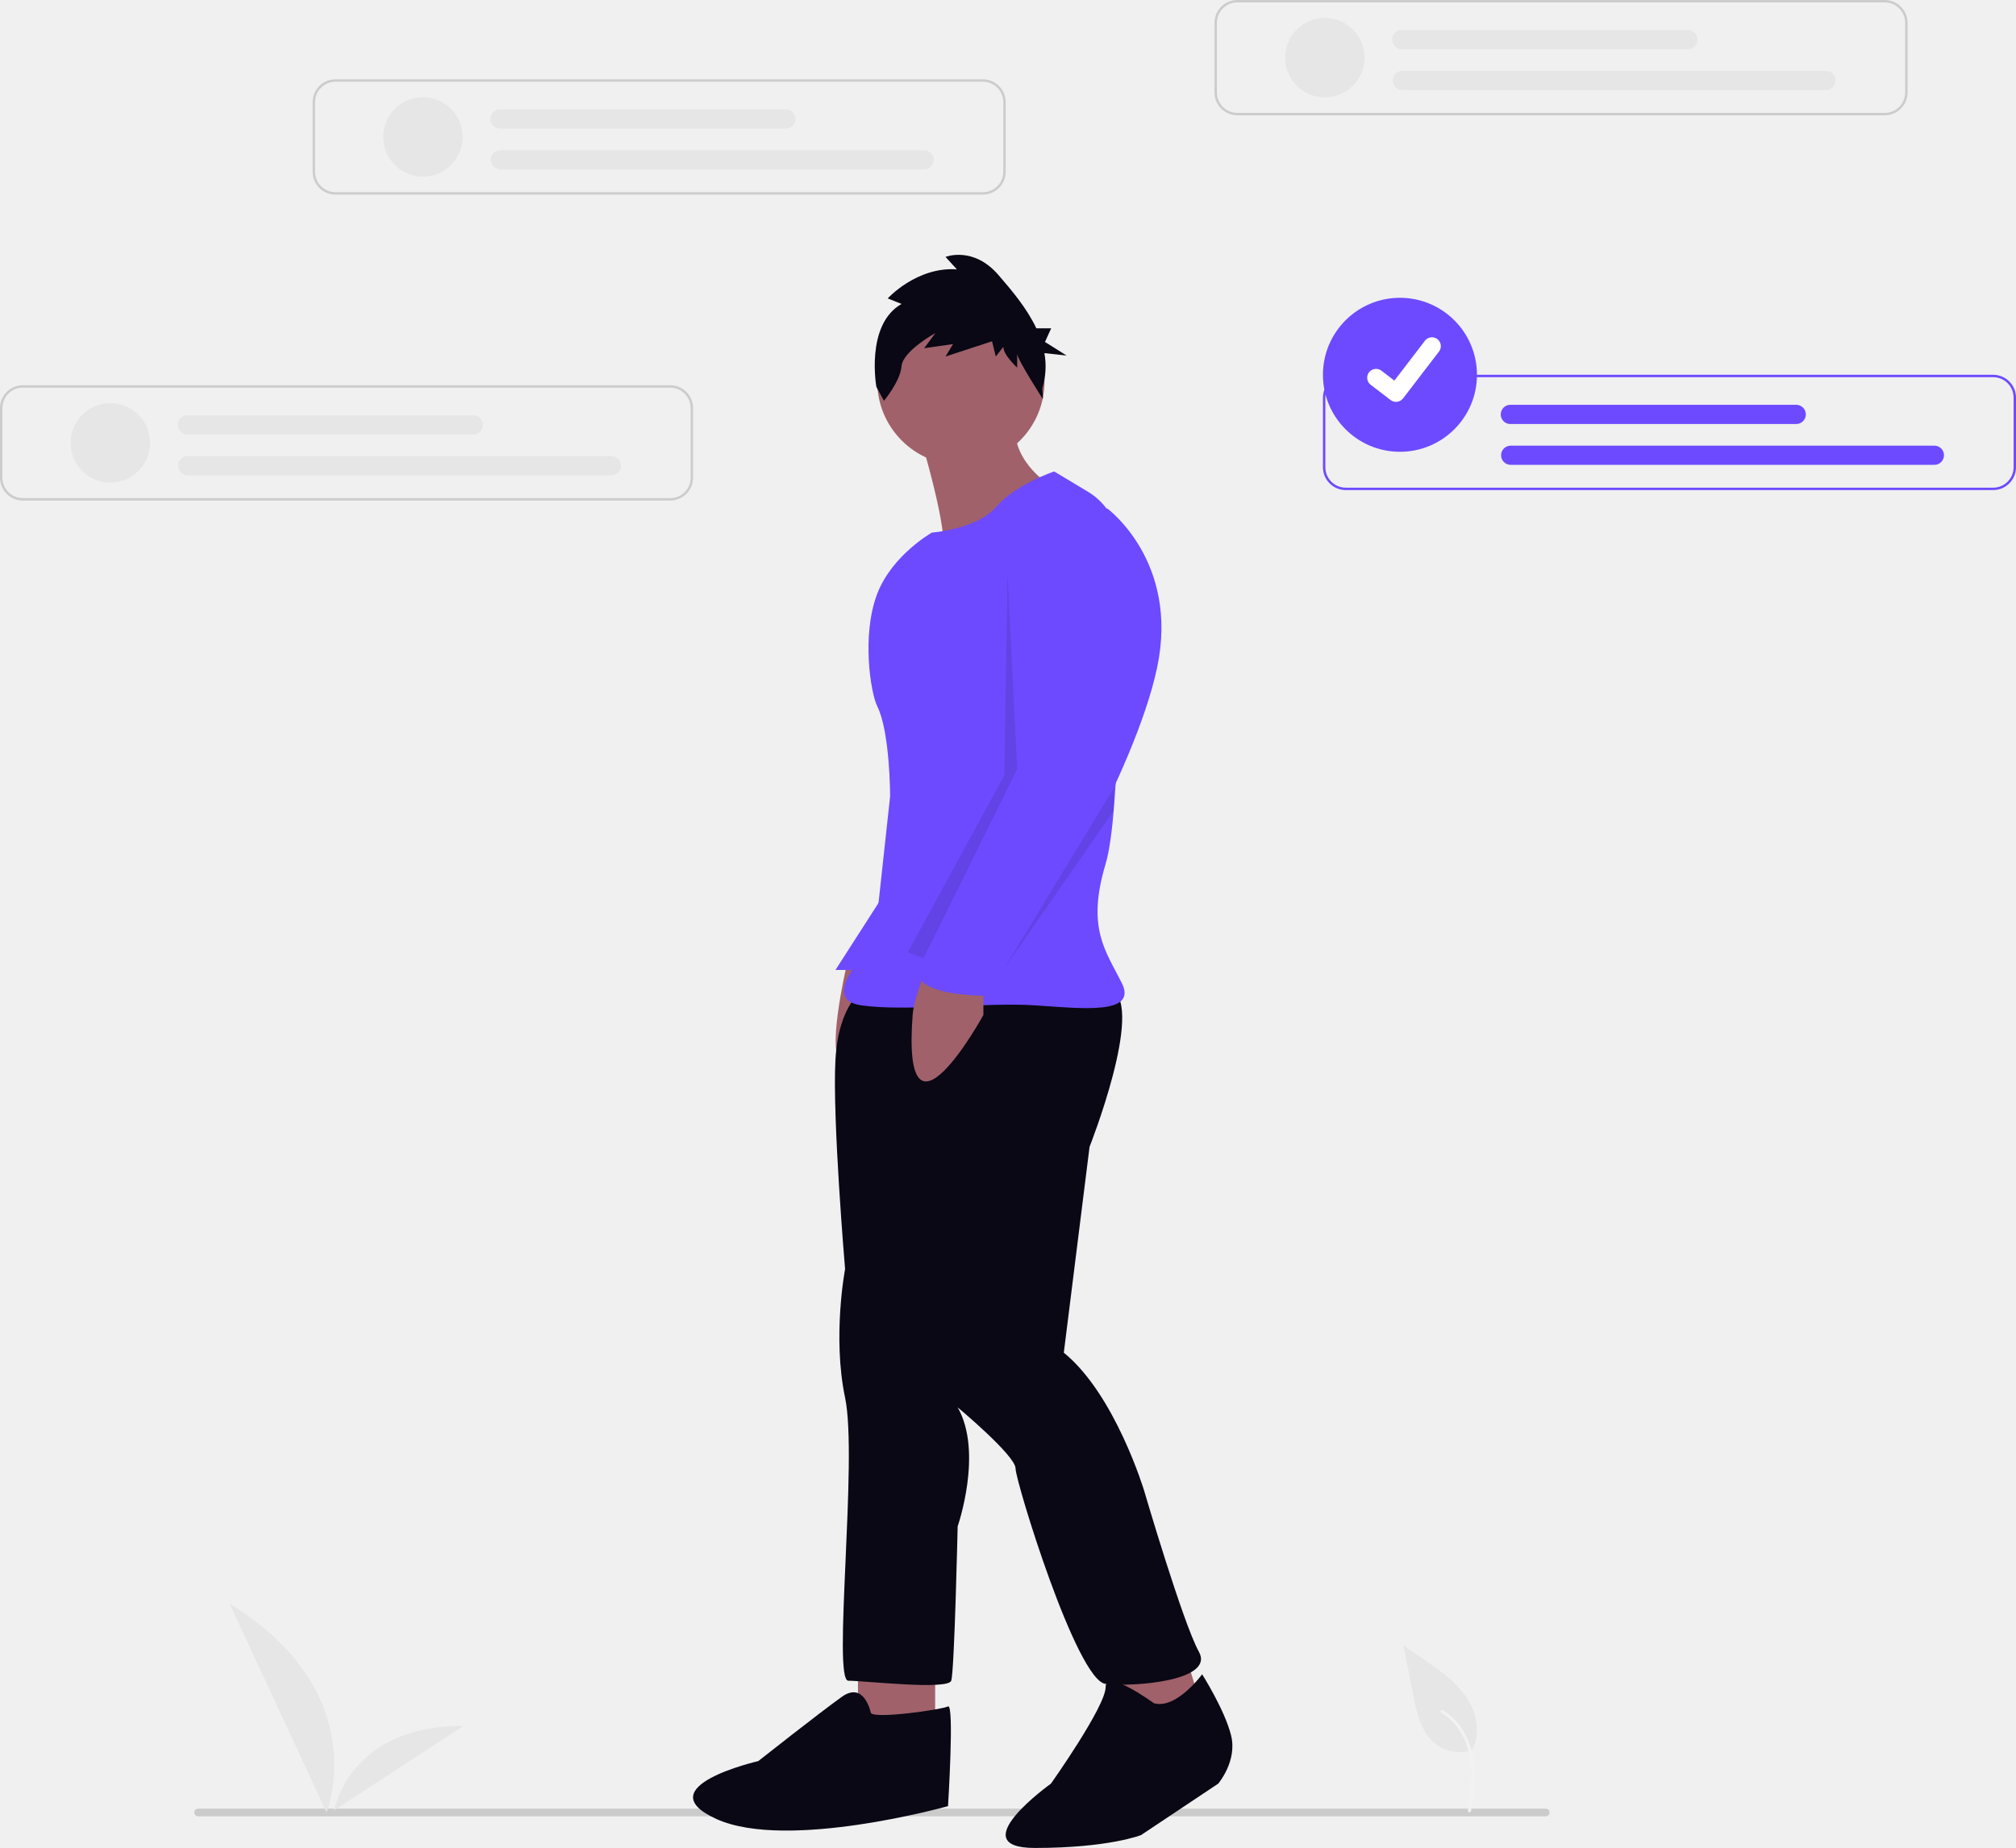
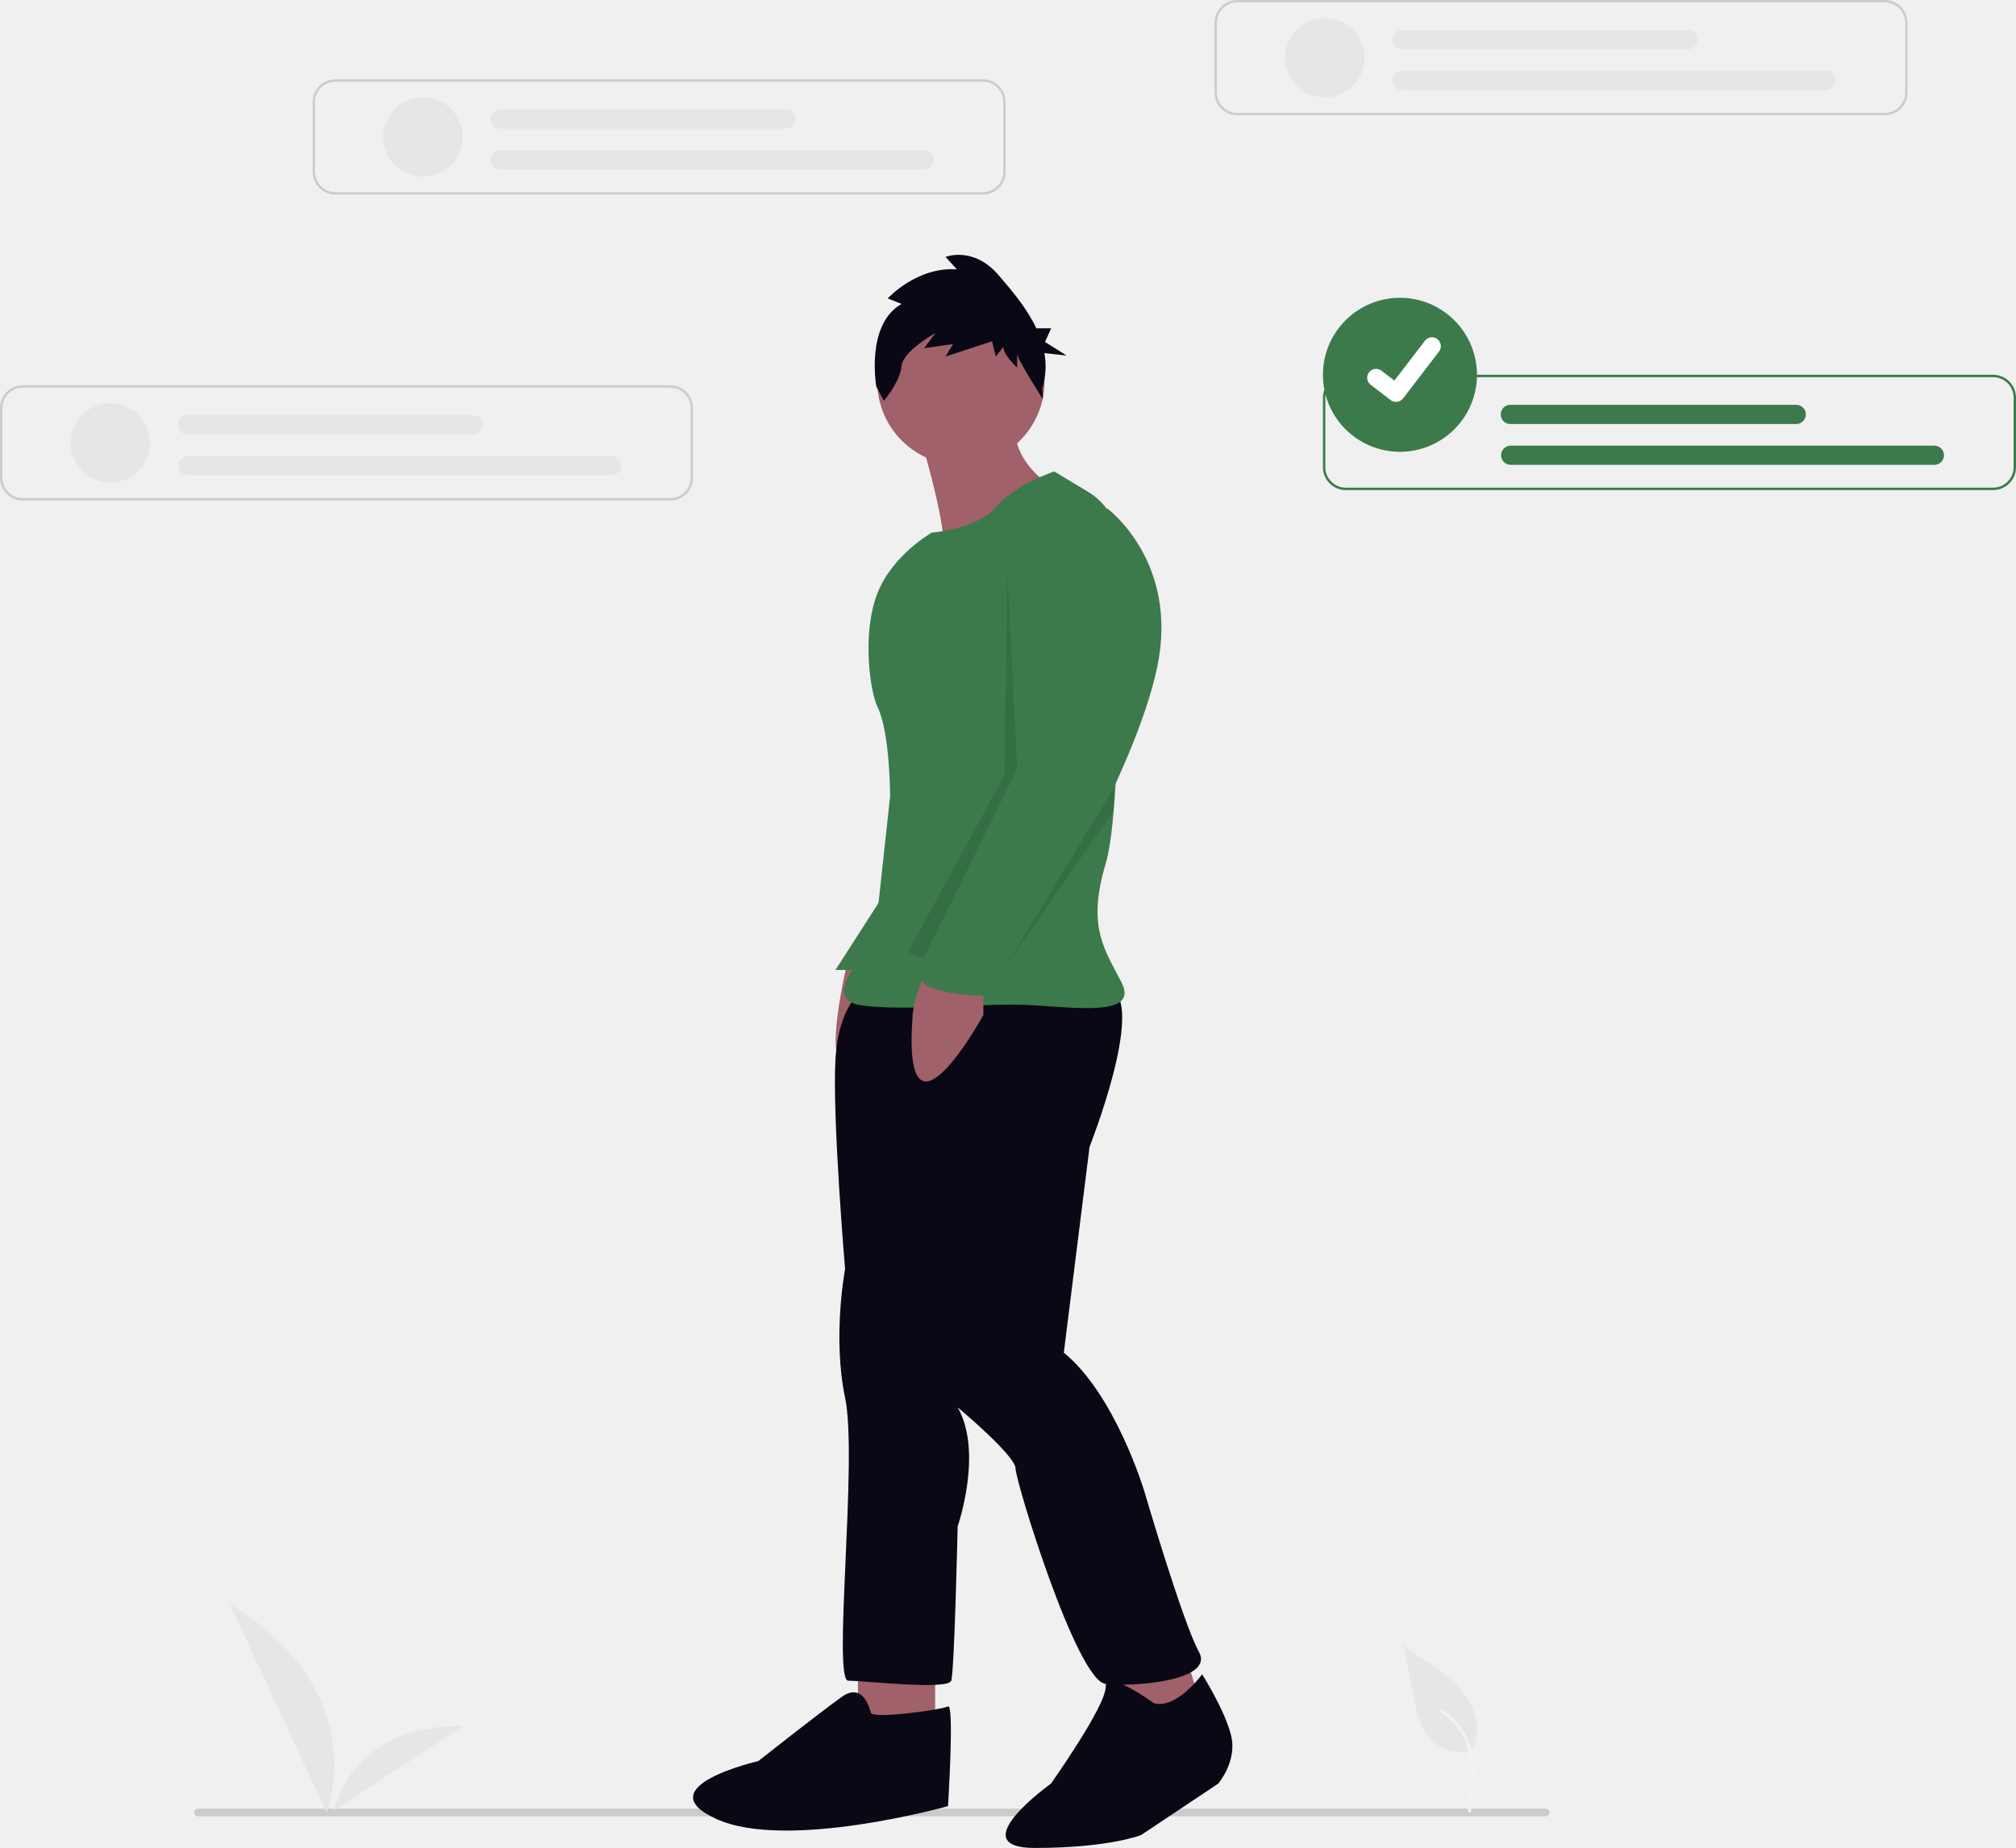
<svg xmlns="http://www.w3.org/2000/svg" width="728.338" height="667.723" viewBox="0 0 728.338 667.723">
  <g id="Group_272" data-name="Group 272" transform="translate(-527.8 -143.921)">
    <g id="Group_271" data-name="Group 271">
      <path id="Path_1438" data-name="Path 1438" d="M1096.875,709.414H609.762a1.376,1.376,0,0,1,0-2.745h487.112a1.376,1.376,0,0,1,0,2.745Z" transform="translate(-10.516 90.783)" fill="#cbcbcb" />
      <path id="Path_4783" data-name="Path 4783" d="M430.423,494.719s-8.135,34.862-1.162,34.862,20.918-16.269,20.918-16.269v-9.3Z" transform="translate(403.271 -2.066)" fill="#a0616a" />
-       <path id="Path_4784" data-name="Path 4784" d="M267.544,382.858,246.627,415.4h15.107Z" transform="translate(583 79)" fill="#6d4aff" />
+       <path id="Path_4784" data-name="Path 4784" d="M267.544,382.858,246.627,415.4h15.107Z" transform="translate(583 79)" fill="#3c7a4b" />
      <rect id="Rectangle_948" data-name="Rectangle 948" width="27.89" height="23.242" transform="translate(837.761 745.406)" fill="#a0616a" />
      <path id="Path_4785" data-name="Path 4785" d="M344.242,662.92l5.81,26.728,29.052-6.973-6.972-23.241Z" transform="translate(583 79)" fill="#a0616a" />
      <path id="Path_4786" data-name="Path 4786" d="M436.815,503.434s-9.3,4.648-10.459,25.566,3.486,75.535,3.486,75.535-4.648,24.4,0,46.483S425.194,753.282,431,753.282s36.025,3.486,37.187,0,2.324-55.78,2.324-55.78,9.3-26.728,0-43c0,0,20.918,17.431,20.918,22.08s22.08,76.7,32.538,77.86,39.511-1.162,33.7-11.621-19.755-58.1-19.755-58.1-10.459-34.862-29.052-49.97l9.3-74.373s19.755-49.97,8.135-56.942S436.815,503.434,436.815,503.434Z" transform="translate(403.271 -2.066)" fill="#090814" />
      <circle id="Ellipse_810" data-name="Ellipse 810" cx="30.214" cy="30.214" r="30.214" transform="translate(844.733 251.521)" fill="#a0616a" />
      <path id="Path_4787" data-name="Path 4787" d="M456.57,302.394s11.621,38.349,8.135,43,37.187-25.566,37.187-25.566-15.107-10.459-9.3-25.566Z" transform="translate(403.271 -2.066)" fill="#a0616a" />
-       <path id="Path_4788" data-name="Path 4788" d="M505.378,316.339s-13.945,4.648-20.918,12.783-23.242,9.3-23.242,9.3-14.382,8.1-19.755,22.08c-5.727,14.9-2.4,35.877,0,40.673,4.648,9.3,4.648,32.538,4.648,32.538l-5.81,53.456s-20.918,19.755-4.648,22.08,45.321-1.162,62.753,0,37.187,3.486,31.376-8.135-12.783-19.755-5.81-43c5.456-18.187,5.22-86.187,4.859-114.9A23.118,23.118,0,0,0,517.6,323.673Z" transform="translate(403.271 -2.066)" fill="#6d4aff" />
+       <path id="Path_4788" data-name="Path 4788" d="M505.378,316.339s-13.945,4.648-20.918,12.783-23.242,9.3-23.242,9.3-14.382,8.1-19.755,22.08c-5.727,14.9-2.4,35.877,0,40.673,4.648,9.3,4.648,32.538,4.648,32.538l-5.81,53.456s-20.918,19.755-4.648,22.08,45.321-1.162,62.753,0,37.187,3.486,31.376-8.135-12.783-19.755-5.81-43c5.456-18.187,5.22-86.187,4.859-114.9A23.118,23.118,0,0,0,517.6,323.673Z" transform="translate(403.271 -2.066)" fill="#3c7a4b" />
      <path id="Path_4789" data-name="Path 4789" d="M460.057,494.137s-5.287,11.641-5.81,18.593c-4.067,54.037,25.566,0,25.566,0v-9.3Z" transform="translate(403.271 -2.066)" fill="#a0616a" />
      <path id="Path_4790" data-name="Path 4790" d="M541.4,761.417s-17.431-12.783-17.431-5.81-19.755,34.862-19.755,34.862-32.538,23.242-5.81,23.242,38.349-4.648,38.349-4.648l27.89-18.593s6.972-8.135,4.648-17.431-10.459-22.08-10.459-22.08S549.537,763.741,541.4,761.417Z" transform="translate(403.271 -2.066)" fill="#090814" />
      <path id="Path_4791" data-name="Path 4791" d="M439.139,764.9s-2.324-11.621-10.459-5.81-30.214,23.242-30.214,23.242-40.673,9.3-15.107,20.917,83.67-4.648,83.67-4.648,2.324-37.187,0-36.025S440.3,767.227,439.139,764.9Z" transform="translate(403.271 -2.066)" fill="#090814" />
      <path id="Path_4792" data-name="Path 4792" d="M308.8,271.879l3.486,70.887L278.5,411.185l-5.73-2.18,34.863-63.915Z" transform="translate(583 79)" opacity="0.1" />
-       <path id="Path_4793" data-name="Path 4793" d="M515.837,331.446l8.716-1.743s26.147,19.174,18.012,57.523-44.159,96.453-44.159,96.453-8.135,10.459-10.459,12.783-6.973,0-4.648,3.486-3.486,5.81-3.486,5.81-25.566,0-23.242-9.3,41.835-75.535,41.835-75.535l-5.81-61.59S487.947,329.122,515.837,331.446Z" transform="translate(403.271 -2.066)" fill="#6d4aff" />
+       <path id="Path_4793" data-name="Path 4793" d="M515.837,331.446l8.716-1.743s26.147,19.174,18.012,57.523-44.159,96.453-44.159,96.453-8.135,10.459-10.459,12.783-6.973,0-4.648,3.486-3.486,5.81-3.486,5.81-25.566,0-23.242-9.3,41.835-75.535,41.835-75.535l-5.81-61.59S487.947,329.122,515.837,331.446Z" transform="translate(403.271 -2.066)" fill="#3c7a4b" />
      <path id="Path_4794" data-name="Path 4794" d="M347.147,357.873v-8.135l-39.511,65.077Z" transform="translate(583 79)" opacity="0.1" />
      <path id="Path_4795" data-name="Path 4795" d="M450.238,255.811l-4.995-2s10.444-11.5,24.975-10.5l-4.087-4.5s9.99-4,19.072,6.5c4.774,5.519,10.3,12.006,13.741,19.313h5.349l-2.233,4.916,7.814,4.916-8.02-.883a27.2,27.2,0,0,1-.759,12.732l.215,3.886s-9.3-14.384-9.3-16.384v5s-4.995-4.5-4.995-7.5l-2.724,3.5-1.362-5.5-16.8,5.5,2.724-4.5-10.444,1.5,4.087-5.5s-11.806,6.5-12.26,12-6.357,12.5-6.357,12.5l-2.724-5S437.07,263.31,450.238,255.811Z" transform="translate(403.271 -2.066)" fill="#090814" />
      <g id="Group_268" data-name="Group 268" transform="translate(-260.967 -329.408)">
        <path id="Path_513" data-name="Path 513" d="M468.335,469.207h-233.9a8.255,8.255,0,0,1-8.245-8.245V435.793a8.255,8.255,0,0,1,8.245-8.245h233.9a8.255,8.255,0,0,1,8.245,8.245v25.169a8.255,8.255,0,0,1-8.245,8.245Zm-233.9-40.793a7.385,7.385,0,0,0-7.377,7.377V460.96a7.385,7.385,0,0,0,7.377,7.377h233.9a7.385,7.385,0,0,0,7.377-7.377V435.793a7.385,7.385,0,0,0-7.377-7.379Z" transform="translate(1001.351 45.781)" fill="#ccc" />
        <path id="Path_520" data-name="Path 520" d="M292.128,469.356a14.351,14.351,0,1,1,14.351-14.351A14.351,14.351,0,0,1,292.128,469.356Z" transform="translate(975.264 39.153)" fill="#e6e6e6" />
        <path id="Path_521" data-name="Path 521" d="M512.932,486.287H359.748a3.472,3.472,0,0,1,0-6.943H512.932a3.472,3.472,0,0,1,0,6.943Z" transform="translate(935.566 19.588)" fill="#e6e6e6" />
        <path id="Path_522" data-name="Path 522" d="M463.021,456.438H359.741a3.472,3.472,0,1,1,0-6.943h103.28a3.472,3.472,0,0,1,0,6.943Z" transform="translate(935.57 34.683)" fill="#e6e6e6" />
      </g>
      <g id="Group_269" data-name="Group 269" transform="translate(-586.795 -300.75)">
        <path id="Path_513-2" data-name="Path 513" d="M468.335,469.207h-233.9a8.255,8.255,0,0,1-8.245-8.245V435.793a8.255,8.255,0,0,1,8.245-8.245h233.9a8.255,8.255,0,0,1,8.245,8.245v25.169a8.255,8.255,0,0,1-8.245,8.245Zm-233.9-40.793a7.385,7.385,0,0,0-7.377,7.377V460.96a7.385,7.385,0,0,0,7.377,7.377h233.9a7.385,7.385,0,0,0,7.377-7.377V435.793a7.385,7.385,0,0,0-7.377-7.379Z" transform="translate(1001.351 45.781)" fill="#ccc" />
        <path id="Path_520-2" data-name="Path 520" d="M292.128,469.356a14.351,14.351,0,1,1,14.351-14.351A14.351,14.351,0,0,1,292.128,469.356Z" transform="translate(975.264 39.153)" fill="#e6e6e6" />
        <path id="Path_521-2" data-name="Path 521" d="M512.932,486.287H359.748a3.472,3.472,0,0,1,0-6.943H512.932a3.472,3.472,0,0,1,0,6.943Z" transform="translate(935.566 19.588)" fill="#e6e6e6" />
        <path id="Path_522-2" data-name="Path 522" d="M463.021,456.438H359.741a3.472,3.472,0,1,1,0-6.943h103.28a3.472,3.472,0,0,1,0,6.943Z" transform="translate(935.57 34.683)" fill="#e6e6e6" />
      </g>
-       <path id="Path_513-3" data-name="Path 513" d="M468.335,469.207h-233.9a8.255,8.255,0,0,1-8.245-8.245V435.793a8.255,8.255,0,0,1,8.245-8.245h233.9a8.255,8.255,0,0,1,8.245,8.245v25.169a8.255,8.255,0,0,1-8.245,8.245Zm-233.9-40.793a7.385,7.385,0,0,0-7.377,7.377V460.96a7.385,7.385,0,0,0,7.377,7.377h233.9a7.385,7.385,0,0,0,7.377-7.377V435.793a7.385,7.385,0,0,0-7.377-7.379Z" transform="translate(779.559 -148.205)" fill="#6d4aff" />
-       <path id="Path_521-3" data-name="Path 521" d="M512.932,486.287H359.748a3.472,3.472,0,0,1,0-6.943H512.932a3.472,3.472,0,0,1,0,6.943Z" transform="translate(713.774 -174.398)" fill="#6d4aff" />
-       <path id="Path_522-3" data-name="Path 522" d="M463.021,456.438H359.741a3.472,3.472,0,1,1,0-6.943h103.28a3.472,3.472,0,0,1,0,6.943Z" transform="translate(713.777 -159.305)" fill="#6d4aff" />
-       <path id="Path_514" data-name="Path 514" d="M305.6,255.751a27.821,27.821,0,1,1,27.821-27.821A27.821,27.821,0,0,1,305.6,255.751Z" transform="translate(727.972 51.414)" fill="#6d4aff" />
+       <path id="Path_513-3" data-name="Path 513" d="M468.335,469.207h-233.9a8.255,8.255,0,0,1-8.245-8.245V435.793a8.255,8.255,0,0,1,8.245-8.245h233.9a8.255,8.255,0,0,1,8.245,8.245v25.169a8.255,8.255,0,0,1-8.245,8.245Zm-233.9-40.793a7.385,7.385,0,0,0-7.377,7.377V460.96a7.385,7.385,0,0,0,7.377,7.377h233.9a7.385,7.385,0,0,0,7.377-7.377V435.793a7.385,7.385,0,0,0-7.377-7.379Z" transform="translate(779.559 -148.205)" fill="#3c7a4b" />
+       <path id="Path_521-3" data-name="Path 521" d="M512.932,486.287H359.748a3.472,3.472,0,0,1,0-6.943H512.932a3.472,3.472,0,0,1,0,6.943Z" transform="translate(713.774 -174.398)" fill="#3c7a4b" />
+       <path id="Path_522-3" data-name="Path 522" d="M463.021,456.438H359.741a3.472,3.472,0,1,1,0-6.943h103.28a3.472,3.472,0,0,1,0,6.943Z" transform="translate(713.777 -159.305)" fill="#3c7a4b" />
+       <path id="Path_514" data-name="Path 514" d="M305.6,255.751a27.821,27.821,0,1,1,27.821-27.821A27.821,27.821,0,0,1,305.6,255.751Z" transform="translate(727.972 51.414)" fill="#3c7a4b" />
      <path id="Path_395" data-name="Path 395" d="M304.874,238.336a3.183,3.183,0,0,1-1.917-.636l-.034-.026-7.211-5.516a3.2,3.2,0,0,1,3.9-5.087l4.671,3.582,11.037-14.4a3.2,3.2,0,0,1,4.491-.593h0l-.068.1.07-.1a3.207,3.207,0,0,1,.592,4.492l-12.982,16.929a3.205,3.205,0,0,1-2.549,1.246Z" transform="translate(727.276 50.793)" fill="#fff" />
      <g id="Group_270" data-name="Group 270" transform="translate(-699.741 -190.207)">
        <path id="Path_513-4" data-name="Path 513" d="M468.335,469.207h-233.9a8.255,8.255,0,0,1-8.245-8.245V435.793a8.255,8.255,0,0,1,8.245-8.245h233.9a8.255,8.255,0,0,1,8.245,8.245v25.169a8.255,8.255,0,0,1-8.245,8.245Zm-233.9-40.793a7.385,7.385,0,0,0-7.377,7.377V460.96a7.385,7.385,0,0,0,7.377,7.377h233.9a7.385,7.385,0,0,0,7.377-7.377V435.793a7.385,7.385,0,0,0-7.377-7.379Z" transform="translate(1001.351 45.781)" fill="#ccc" />
        <path id="Path_520-3" data-name="Path 520" d="M292.128,469.356a14.351,14.351,0,1,1,14.351-14.351A14.351,14.351,0,0,1,292.128,469.356Z" transform="translate(975.264 39.153)" fill="#e6e6e6" />
        <path id="Path_521-4" data-name="Path 521" d="M512.932,486.287H359.748a3.472,3.472,0,0,1,0-6.943H512.932a3.472,3.472,0,0,1,0,6.943Z" transform="translate(935.566 19.588)" fill="#e6e6e6" />
        <path id="Path_522-4" data-name="Path 522" d="M463.021,456.438H359.741a3.472,3.472,0,1,1,0-6.943h103.28a3.472,3.472,0,0,1,0,6.943Z" transform="translate(935.57 34.683)" fill="#e6e6e6" />
      </g>
      <path id="Path_461" data-name="Path 461" d="M896.842,650.6a14.321,14.321,0,0,1-13.829-2.436c-4.844-4.065-6.364-10.763-7.6-16.965l-3.655-18.343,7.651,5.269c5.5,3.789,11.129,7.7,14.939,13.187s5.473,12.98,2.412,18.918" transform="translate(163.038 125.58)" fill="#e6e6e6" />
      <path id="Path_462" data-name="Path 462" d="M884.242,686.487c.774-5.641,1.571-11.354,1.028-17.056a26.825,26.825,0,0,0-5.172-14.064,23.4,23.4,0,0,0-6-5.44c-.6-.378-1.152.573-.555.95a22.244,22.244,0,0,1,8.8,10.615c1.916,4.872,2.223,10.183,1.89,15.358-.2,3.13-.622,6.238-1.049,9.344a.567.567,0,0,0,.384.677.553.553,0,0,0,.677-.384Z" transform="translate(174.984 111.899)" fill="#f2f2f2" />
      <path id="Path_482" data-name="Path 482" d="M1006.26,728.119s17.506-43.091-35.011-75.409Z" transform="translate(-360.495 70.67)" fill="#e6e6e6" />
      <path id="Path_483" data-name="Path 483" d="M923.6,715.341s5.34-30.713,46.673-30.45Z" transform="translate(-275.039 82.666)" fill="#e6e6e6" />
    </g>
  </g>
</svg>
